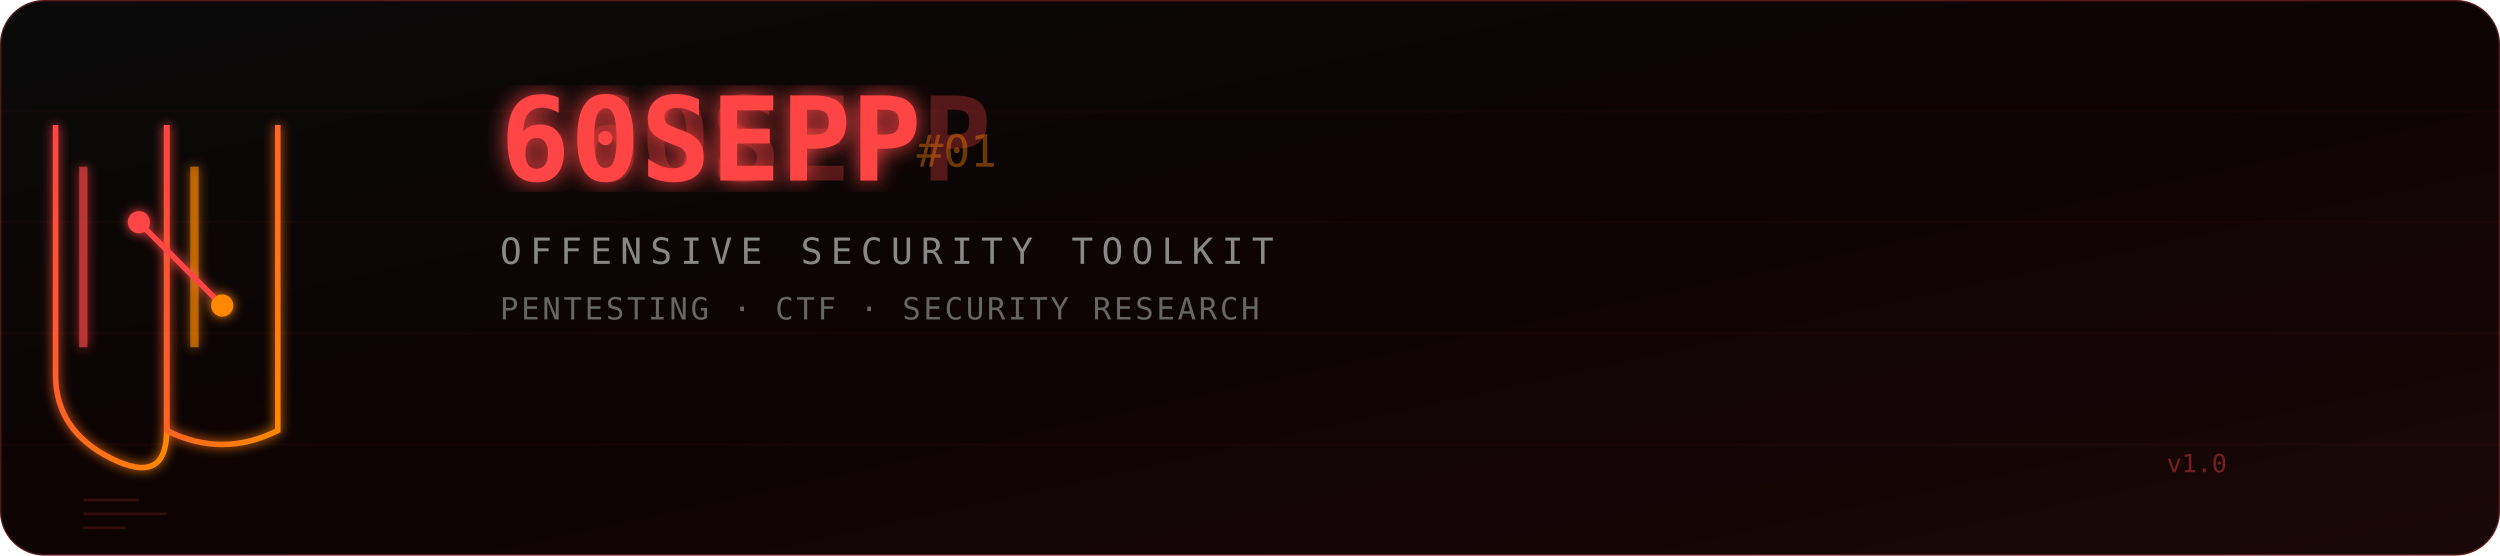
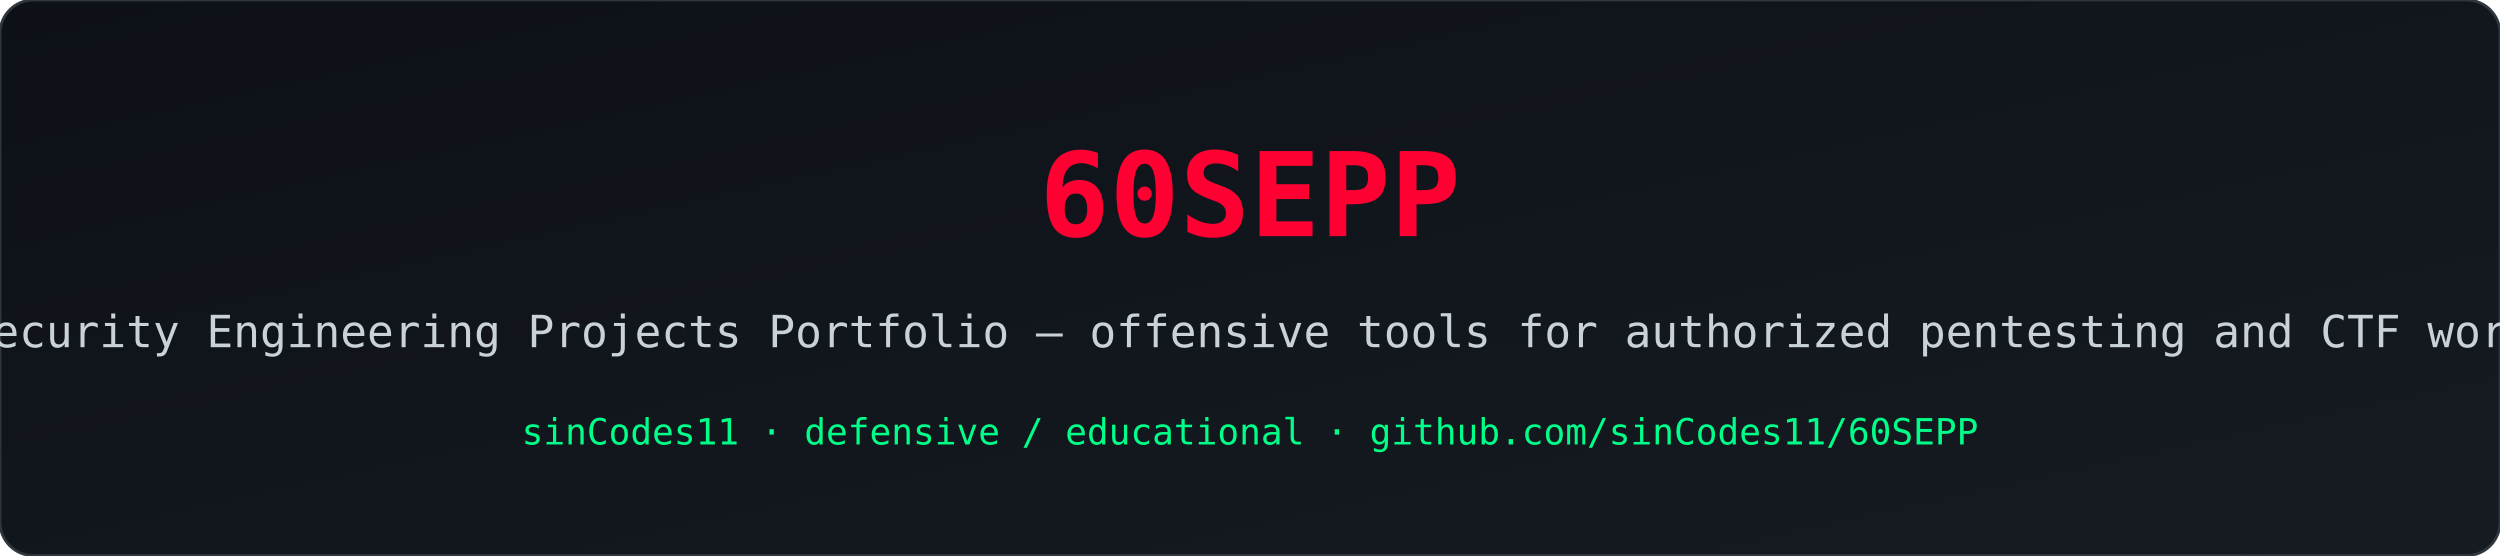
<svg xmlns="http://www.w3.org/2000/svg" viewBox="0 0 900 200" width="900" height="200">
  <defs>
-     <linearGradient id="bg60" x1="0%" y1="0%" x2="100%" y2="100%">
-       <stop offset="0%" style="stop-color:#0a0a0a" />
-       <stop offset="50%" style="stop-color:#0d0303" />
-       <stop offset="100%" style="stop-color:#1a0808" />
+     <linearGradient id="bgPr" x1="0%" y1="0%" x2="100%" y2="100%">
+       <stop offset="0%" style="stop-color:#0d1117;stop-opacity:1" />
+       <stop offset="100%" style="stop-color:#161b22;stop-opacity:1" />
    </linearGradient>
-     <linearGradient id="accent60" x1="0%" y1="0%" x2="100%" y2="100%">
-       <stop offset="0%" style="stop-color:#ff4444" />
-       <stop offset="100%" style="stop-color:#ff8800" />
-     </linearGradient>
-     <linearGradient id="scanline60" x1="0%" y1="0%" x2="100%" y2="0%">
-       <stop offset="0%" style="stop-color:transparent" />
-       <stop offset="50%" style="stop-color:#ff4444;stop-opacity:0.15" />
-       <stop offset="100%" style="stop-color:transparent" />
-     </linearGradient>
-     <filter id="glow60">
-       <feGaussianBlur stdDeviation="2" />
-       <feMerge>
-         <feMergeNode />
-         <feMergeNode in="SourceGraphic" />
-       </feMerge>
-     </filter>
-     <filter id="glowStrong60">
-       <feGaussianBlur stdDeviation="4" />
-       <feMerge>
-         <feMergeNode />
-         <feMergeNode in="SourceGraphic" />
-       </feMerge>
-     </filter>
-     <clipPath id="clip60">
-       <rect width="900" height="200" rx="16" />
-     </clipPath>
  </defs>
-   <g clip-path="url(#clip60)">
-     <rect width="900" height="200" rx="16" fill="url(#bg60)" />
-     <rect width="900" height="200" rx="16" fill="none" stroke="#ff4444" stroke-width="1" opacity="0.3" />
-     <g opacity="0.03">
-       <line x1="0" y1="40" x2="900" y2="40" stroke="#ff4444" stroke-width="1" />
-       <line x1="0" y1="80" x2="900" y2="80" stroke="#ff4444" stroke-width="1" />
-       <line x1="0" y1="120" x2="900" y2="120" stroke="#ff4444" stroke-width="1" />
-       <line x1="0" y1="160" x2="900" y2="160" stroke="#ff4444" stroke-width="1" />
-     </g>
-     <rect x="0" y="0" width="900" height="200" fill="url(#scanline60)" opacity="0">
-       <animate attributeName="opacity" values="0;1;0" dur="3s" repeatCount="indefinite" />
-     </rect>
-     <line x1="0" y1="0" x2="0" y2="200" stroke="#ff4444" stroke-width="1" opacity="0">
-       <animate attributeName="x1" values="50;850" dur="4s" repeatCount="indefinite" />
-       <animate attributeName="x2" values="50;850" dur="4s" repeatCount="indefinite" />
-       <animate attributeName="opacity" values="0;0.4;0" dur="4s" repeatCount="indefinite" />
-     </line>
-     <g transform="translate(60,100)">
-       <g filter="url(#glow60)">
-         <path d="M-40,-55 L-40,35 Q-40,55 -20,65 Q0,75 0,55 L0,-55" fill="none" stroke="url(#accent60)" stroke-width="2" />
-         <path d="M0,-55 L0,55 Q20,65 40,55 L40,-55" fill="none" stroke="url(#accent60)" stroke-width="2" />
-         <path d="M-30,-40 L-30,25" stroke="#ff4444" stroke-width="3" opacity="0.6" />
-         <path d="M10,-40 L10,25" stroke="#ff8800" stroke-width="3" opacity="0.6" />
-         <path d="M-10,-20 L20,10" stroke="#ff4444" stroke-width="2" stroke-linecap="round" />
-         <circle cx="-10" cy="-20" r="4" fill="#ff4444">
-           <animate attributeName="opacity" values="1;0.3;1" dur="1.5s" repeatCount="indefinite" />
-         </circle>
-         <circle cx="20" cy="10" r="4" fill="#ff8800">
-           <animate attributeName="opacity" values="1;0.3;1" dur="1.8s" repeatCount="indefinite" />
-         </circle>
-       </g>
-       <circle cx="0" cy="0" r="50" fill="none" stroke="#ff4444" stroke-width="0.5" opacity="0">
-         <animate attributeName="r" values="40;60" dur="2s" repeatCount="indefinite" />
-         <animate attributeName="opacity" values="0.2;0" dur="2s" repeatCount="indefinite" />
-       </circle>
-     </g>
-     <g transform="translate(180,65)">
-       <text x="0" y="0" font-family="monospace" font-size="42" font-weight="bold" fill="#ff4444" filter="url(#glowStrong60)">
-         60SEPP
-         <animate attributeName="opacity" values="1;0.9;1" dur="2s" repeatCount="indefinite" />
-       </text>
-       <text x="0" y="0" font-family="monospace" font-size="42" font-weight="bold" fill="#ff4444" opacity="0.3">
-         <animate attributeName="opacity" values="0.3;0.6;0.3" dur="0.05s" repeatCount="indefinite" />
-         60SEPP
-       </text>
-       <text x="150" y="-5" font-family="monospace" font-size="16" fill="#ff8800" opacity="0.4">#01</text>
-       <text x="0" y="30" font-family="monospace" font-size="13" fill="#888" letter-spacing="3">OFFENSIVE SECURITY TOOLKIT</text>
-       <text x="0" y="50" font-family="monospace" font-size="11" fill="#666" letter-spacing="1">PENTESTING · CTF · SECURITY RESEARCH</text>
-     </g>
-     <g transform="translate(780, 170)" opacity="0.4">
-       <text font-family="monospace" font-size="9" fill="#ff4444">v1.0</text>
-     </g>
-     <g transform="translate(30, 180)" opacity="0.15">
-       <line x1="0" y1="0" x2="20" y2="0" stroke="#ff4444" stroke-width="1">
-         <animate attributeName="x2" values="0;20;0" dur="2s" repeatCount="indefinite" />
-       </line>
-       <line x1="0" y1="5" x2="30" y2="5" stroke="#ff4444" stroke-width="1">
-         <animate attributeName="x2" values="0;30;0" dur="2.5s" repeatCount="indefinite" />
-       </line>
-       <line x1="0" y1="10" x2="15" y2="10" stroke="#ff4444" stroke-width="1">
-         <animate attributeName="x2" values="0;15;0" dur="1.8s" repeatCount="indefinite" />
-       </line>
-     </g>
-   </g>
+   <rect width="900" height="200" rx="12" fill="url(#bgPr)" stroke="#30363d" stroke-width="1" />
+   <text x="450" y="85" font-family="monospace" font-size="42" font-weight="bold" fill="#ff0033" text-anchor="middle">60SEPP</text>
+   <text x="450" y="125" font-family="monospace" font-size="16" fill="#c9d1d9" text-anchor="middle">Security Engineering Projects Portfolio — offensive tools for authorized pentesting and CTF work</text>
+   <text x="450" y="160" font-family="monospace" font-size="13" fill="#00ff88" text-anchor="middle">sinCodes11 · defensive / educational · github.com/sinCodes11/60SEPP</text>
</svg>
